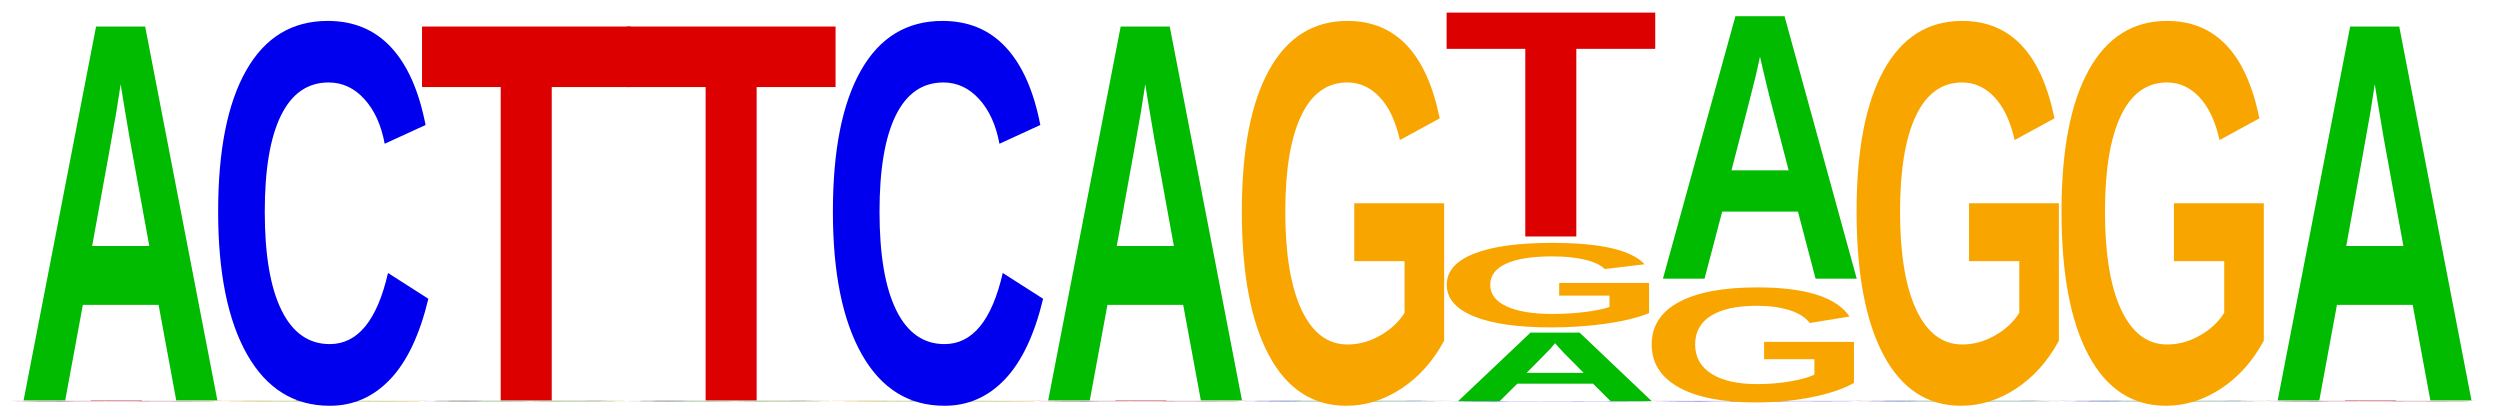
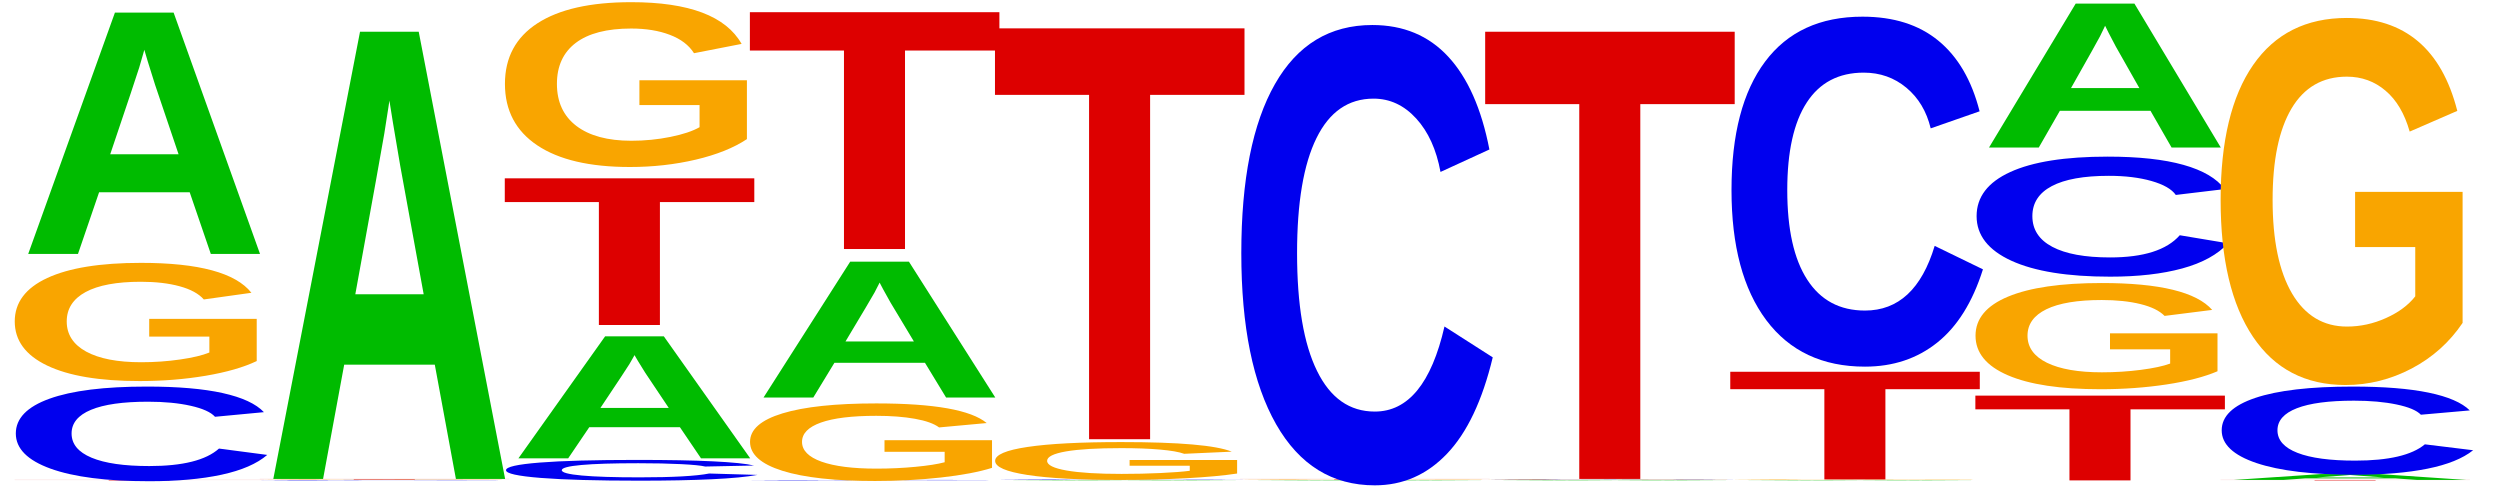
- <svg width="305" height="50">
+ <svg width="255" height="50">
  <g font-family="Arial" font-weight="bold" font-size="66.5">
-     <text fill="#0000EE" x="0" y="0" transform="matrix(0.59,0,0,0.001,0,49)">C</text>
-     <text fill="#F9A500" x="0" y="0" transform="matrix(0.55,0,0,0.001,0,48.95)">G</text>
-     <text fill="#DD0000" x="0" y="0" transform="matrix(0.65,0,0,0.001,1,48.9)">T</text>
-     <text fill="#00BB00" x="0" y="0" transform="matrix(0.53,0,0,0.997,2,48.85)">A</text>
-     <text fill="#00BB00" x="0" y="0" transform="matrix(0.53,0,0,0.001,27,49)">A</text>
+     <text fill="#DD0000" x="0" y="0" transform="matrix(0.65,0,0,0.001,1,49)">T</text>
+     <text fill="#0000EE" x="0" y="0" transform="matrix(0.59,0,0,0.205,0,48.95)">C</text>
+     <text fill="#F9A500" x="0" y="0" transform="matrix(0.55,0,0,0.256,0,38.7)">G</text>
+     <text fill="#00BB00" x="0" y="0" transform="matrix(0.53,0,0,0.538,2,25.9)">A</text>
+     <text fill="#0000EE" x="0" y="0" transform="matrix(0.59,0,0,0.001,25,49)">C</text>
    <text fill="#F9A500" x="0" y="0" transform="matrix(0.55,0,0,0.001,25,48.95)">G</text>
    <text fill="#DD0000" x="0" y="0" transform="matrix(0.65,0,0,0.001,26,48.9)">T</text>
-     <text fill="#0000EE" x="0" y="0" transform="matrix(0.59,0,0,0.997,25,48.85)">C</text>
-     <text fill="#00BB00" x="0" y="0" transform="matrix(0.53,0,0,0.001,52,49)">A</text>
-     <text fill="#0000EE" x="0" y="0" transform="matrix(0.59,0,0,0.001,50,48.95)">C</text>
-     <text fill="#F9A500" x="0" y="0" transform="matrix(0.55,0,0,0.001,50,48.9)">G</text>
-     <text fill="#DD0000" x="0" y="0" transform="matrix(0.65,0,0,0.997,51,48.85)">T</text>
-     <text fill="#00BB00" x="0" y="0" transform="matrix(0.53,0,0,0.001,77,49)">A</text>
-     <text fill="#0000EE" x="0" y="0" transform="matrix(0.59,0,0,0.001,75,48.95)">C</text>
-     <text fill="#F9A500" x="0" y="0" transform="matrix(0.55,0,0,0.001,75,48.9)">G</text>
-     <text fill="#DD0000" x="0" y="0" transform="matrix(0.65,0,0,0.997,76,48.85)">T</text>
+     <text fill="#00BB00" x="0" y="0" transform="matrix(0.53,0,0,0.997,27,48.85)">A</text>
+     <text fill="#0000EE" x="0" y="0" transform="matrix(0.59,0,0,0.045,50,49)">C</text>
+     <text fill="#00BB00" x="0" y="0" transform="matrix(0.53,0,0,0.272,52,46.75)">A</text>
+     <text fill="#DD0000" x="0" y="0" transform="matrix(0.65,0,0,0.327,51,33.15)">T</text>
+     <text fill="#F9A500" x="0" y="0" transform="matrix(0.55,0,0,0.357,50,16.8)">G</text>
+     <text fill="#0000EE" x="0" y="0" transform="matrix(0.59,0,0,0.001,75,49)">C</text>
+     <text fill="#F9A500" x="0" y="0" transform="matrix(0.55,0,0,0.168,75,48.95)">G</text>
+     <text fill="#00BB00" x="0" y="0" transform="matrix(0.53,0,0,0.303,77,40.55)">A</text>
+     <text fill="#DD0000" x="0" y="0" transform="matrix(0.65,0,0,0.528,76,25.4)">T</text>
    <text fill="#00BB00" x="0" y="0" transform="matrix(0.53,0,0,0.001,102,49)">A</text>
-     <text fill="#F9A500" x="0" y="0" transform="matrix(0.55,0,0,0.001,100,48.95)">G</text>
-     <text fill="#DD0000" x="0" y="0" transform="matrix(0.65,0,0,0.001,101,48.9)">T</text>
-     <text fill="#0000EE" x="0" y="0" transform="matrix(0.59,0,0,0.997,100,48.85)">C</text>
-     <text fill="#0000EE" x="0" y="0" transform="matrix(0.59,0,0,0.001,125,49)">C</text>
+     <text fill="#0000EE" x="0" y="0" transform="matrix(0.59,0,0,0.001,100,48.95)">C</text>
+     <text fill="#F9A500" x="0" y="0" transform="matrix(0.55,0,0,0.082,100,48.9)">G</text>
+     <text fill="#DD0000" x="0" y="0" transform="matrix(0.65,0,0,0.916,101,44.8)">T</text>
+     <text fill="#00BB00" x="0" y="0" transform="matrix(0.53,0,0,0.001,127,49)">A</text>
    <text fill="#F9A500" x="0" y="0" transform="matrix(0.55,0,0,0.001,125,48.95)">G</text>
    <text fill="#DD0000" x="0" y="0" transform="matrix(0.65,0,0,0.001,126,48.9)">T</text>
-     <text fill="#00BB00" x="0" y="0" transform="matrix(0.53,0,0,0.997,127,48.85)">A</text>
+     <text fill="#0000EE" x="0" y="0" transform="matrix(0.59,0,0,0.997,125,48.85)">C</text>
    <text fill="#00BB00" x="0" y="0" transform="matrix(0.53,0,0,0.001,152,49)">A</text>
    <text fill="#0000EE" x="0" y="0" transform="matrix(0.59,0,0,0.001,150,48.95)">C</text>
-     <text fill="#DD0000" x="0" y="0" transform="matrix(0.65,0,0,0.001,151,48.9)">T</text>
-     <text fill="#F9A500" x="0" y="0" transform="matrix(0.55,0,0,0.997,150,48.85)">G</text>
-     <text fill="#0000EE" x="0" y="0" transform="matrix(0.59,0,0,0.001,175,49)">C</text>
-     <text fill="#00BB00" x="0" y="0" transform="matrix(0.53,0,0,0.183,177,48.95)">A</text>
-     <text fill="#F9A500" x="0" y="0" transform="matrix(0.55,0,0,0.219,175,39.8)">G</text>
-     <text fill="#DD0000" x="0" y="0" transform="matrix(0.65,0,0,0.597,176,28.85)">T</text>
-     <text fill="#0000EE" x="0" y="0" transform="matrix(0.59,0,0,0.001,200,49)">C</text>
-     <text fill="#DD0000" x="0" y="0" transform="matrix(0.65,0,0,0.001,201,48.95)">T</text>
-     <text fill="#F9A500" x="0" y="0" transform="matrix(0.55,0,0,0.298,200,48.9)">G</text>
-     <text fill="#00BB00" x="0" y="0" transform="matrix(0.53,0,0,0.700,202,34)">A</text>
-     <text fill="#00BB00" x="0" y="0" transform="matrix(0.53,0,0,0.001,227,49)">A</text>
-     <text fill="#0000EE" x="0" y="0" transform="matrix(0.59,0,0,0.001,225,48.95)">C</text>
-     <text fill="#DD0000" x="0" y="0" transform="matrix(0.65,0,0,0.001,226,48.9)">T</text>
-     <text fill="#F9A500" x="0" y="0" transform="matrix(0.55,0,0,0.997,225,48.85)">G</text>
-     <text fill="#00BB00" x="0" y="0" transform="matrix(0.53,0,0,0.001,252,49)">A</text>
-     <text fill="#0000EE" x="0" y="0" transform="matrix(0.59,0,0,0.001,250,48.95)">C</text>
-     <text fill="#DD0000" x="0" y="0" transform="matrix(0.65,0,0,0.001,251,48.9)">T</text>
-     <text fill="#F9A500" x="0" y="0" transform="matrix(0.55,0,0,0.997,250,48.85)">G</text>
-     <text fill="#0000EE" x="0" y="0" transform="matrix(0.59,0,0,0.001,275,49)">C</text>
-     <text fill="#F9A500" x="0" y="0" transform="matrix(0.55,0,0,0.001,275,48.95)">G</text>
-     <text fill="#DD0000" x="0" y="0" transform="matrix(0.65,0,0,0.001,276,48.9)">T</text>
-     <text fill="#00BB00" x="0" y="0" transform="matrix(0.53,0,0,0.997,277,48.85)">A</text>
+     <text fill="#F9A500" x="0" y="0" transform="matrix(0.55,0,0,0.001,150,48.9)">G</text>
+     <text fill="#DD0000" x="0" y="0" transform="matrix(0.65,0,0,0.997,151,48.85)">T</text>
+     <text fill="#00BB00" x="0" y="0" transform="matrix(0.53,0,0,0.001,177,49)">A</text>
+     <text fill="#F9A500" x="0" y="0" transform="matrix(0.55,0,0,0.001,175,48.95)">G</text>
+     <text fill="#DD0000" x="0" y="0" transform="matrix(0.65,0,0,0.240,176,48.9)">T</text>
+     <text fill="#0000EE" x="0" y="0" transform="matrix(0.59,0,0,0.758,175,36.9)">C</text>
+     <text fill="#DD0000" x="0" y="0" transform="matrix(0.65,0,0,0.189,201,49)">T</text>
+     <text fill="#F9A500" x="0" y="0" transform="matrix(0.55,0,0,0.230,200,39.55)">G</text>
+     <text fill="#0000EE" x="0" y="0" transform="matrix(0.59,0,0,0.260,200,28.05)">C</text>
+     <text fill="#00BB00" x="0" y="0" transform="matrix(0.53,0,0,0.321,202,15.05)">A</text>
+     <text fill="#DD0000" x="0" y="0" transform="matrix(0.65,0,0,0.001,226,49)">T</text>
+     <text fill="#00BB00" x="0" y="0" transform="matrix(0.53,0,0,0.013,227,48.95)">A</text>
+     <text fill="#0000EE" x="0" y="0" transform="matrix(0.59,0,0,0.191,225,48.3)">C</text>
+     <text fill="#F9A500" x="0" y="0" transform="matrix(0.55,0,0,0.795,225,38.75)">G</text>
  </g>
</svg>
